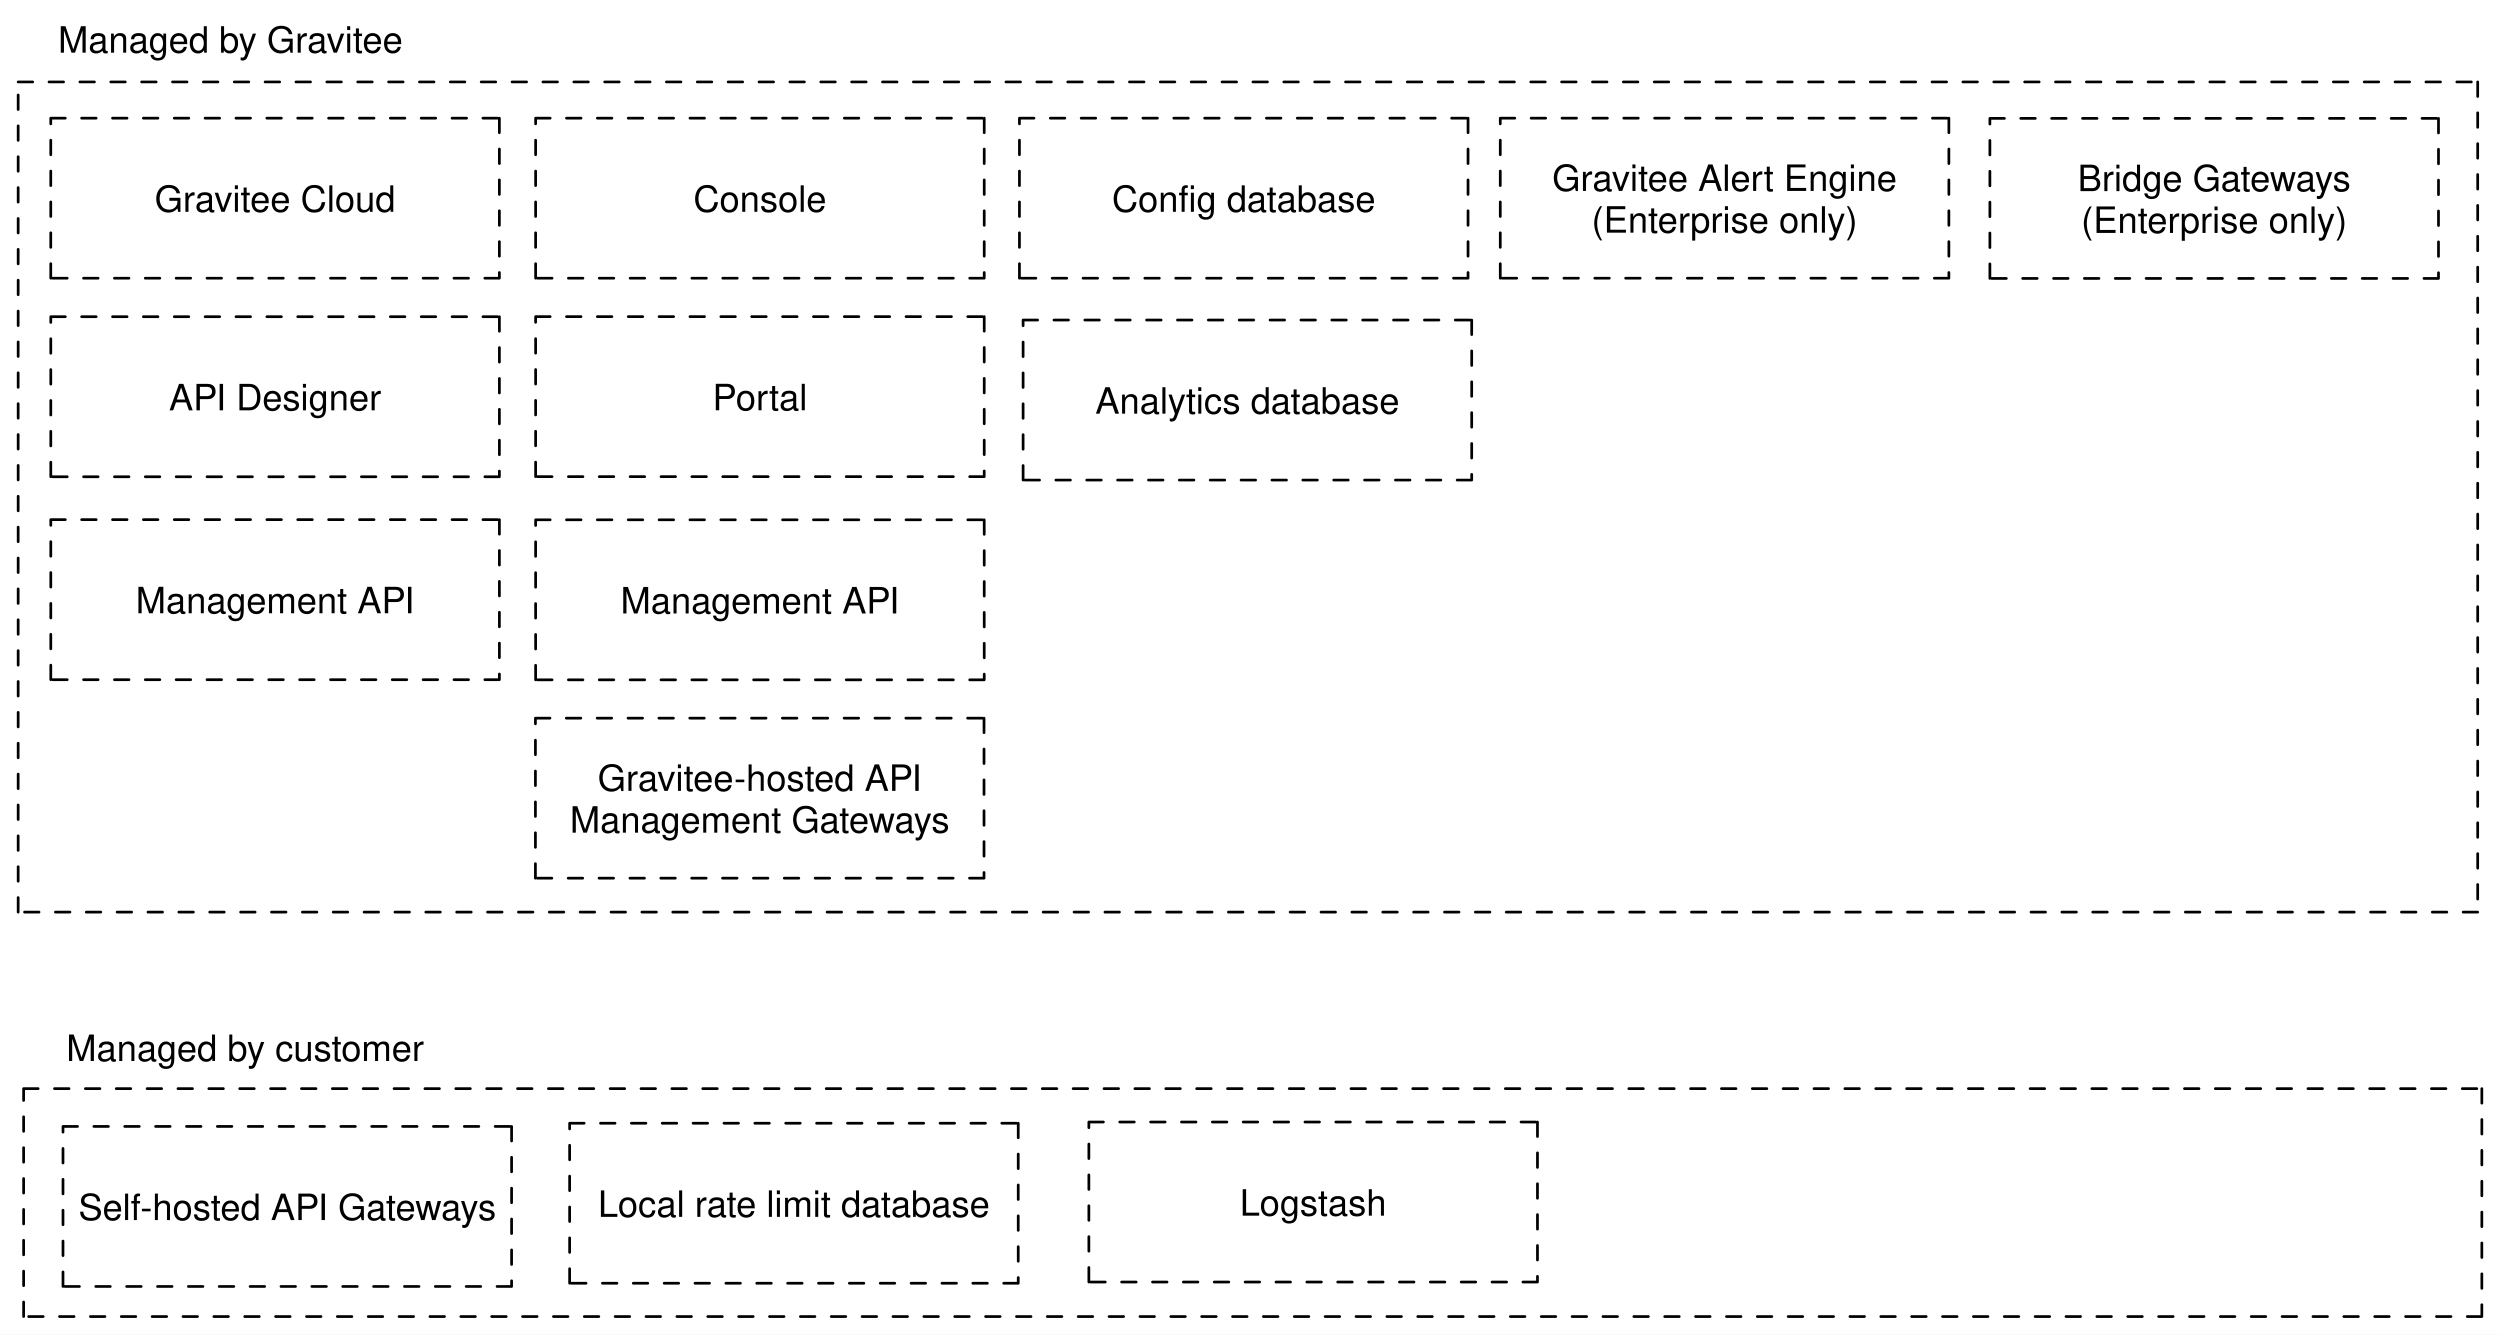
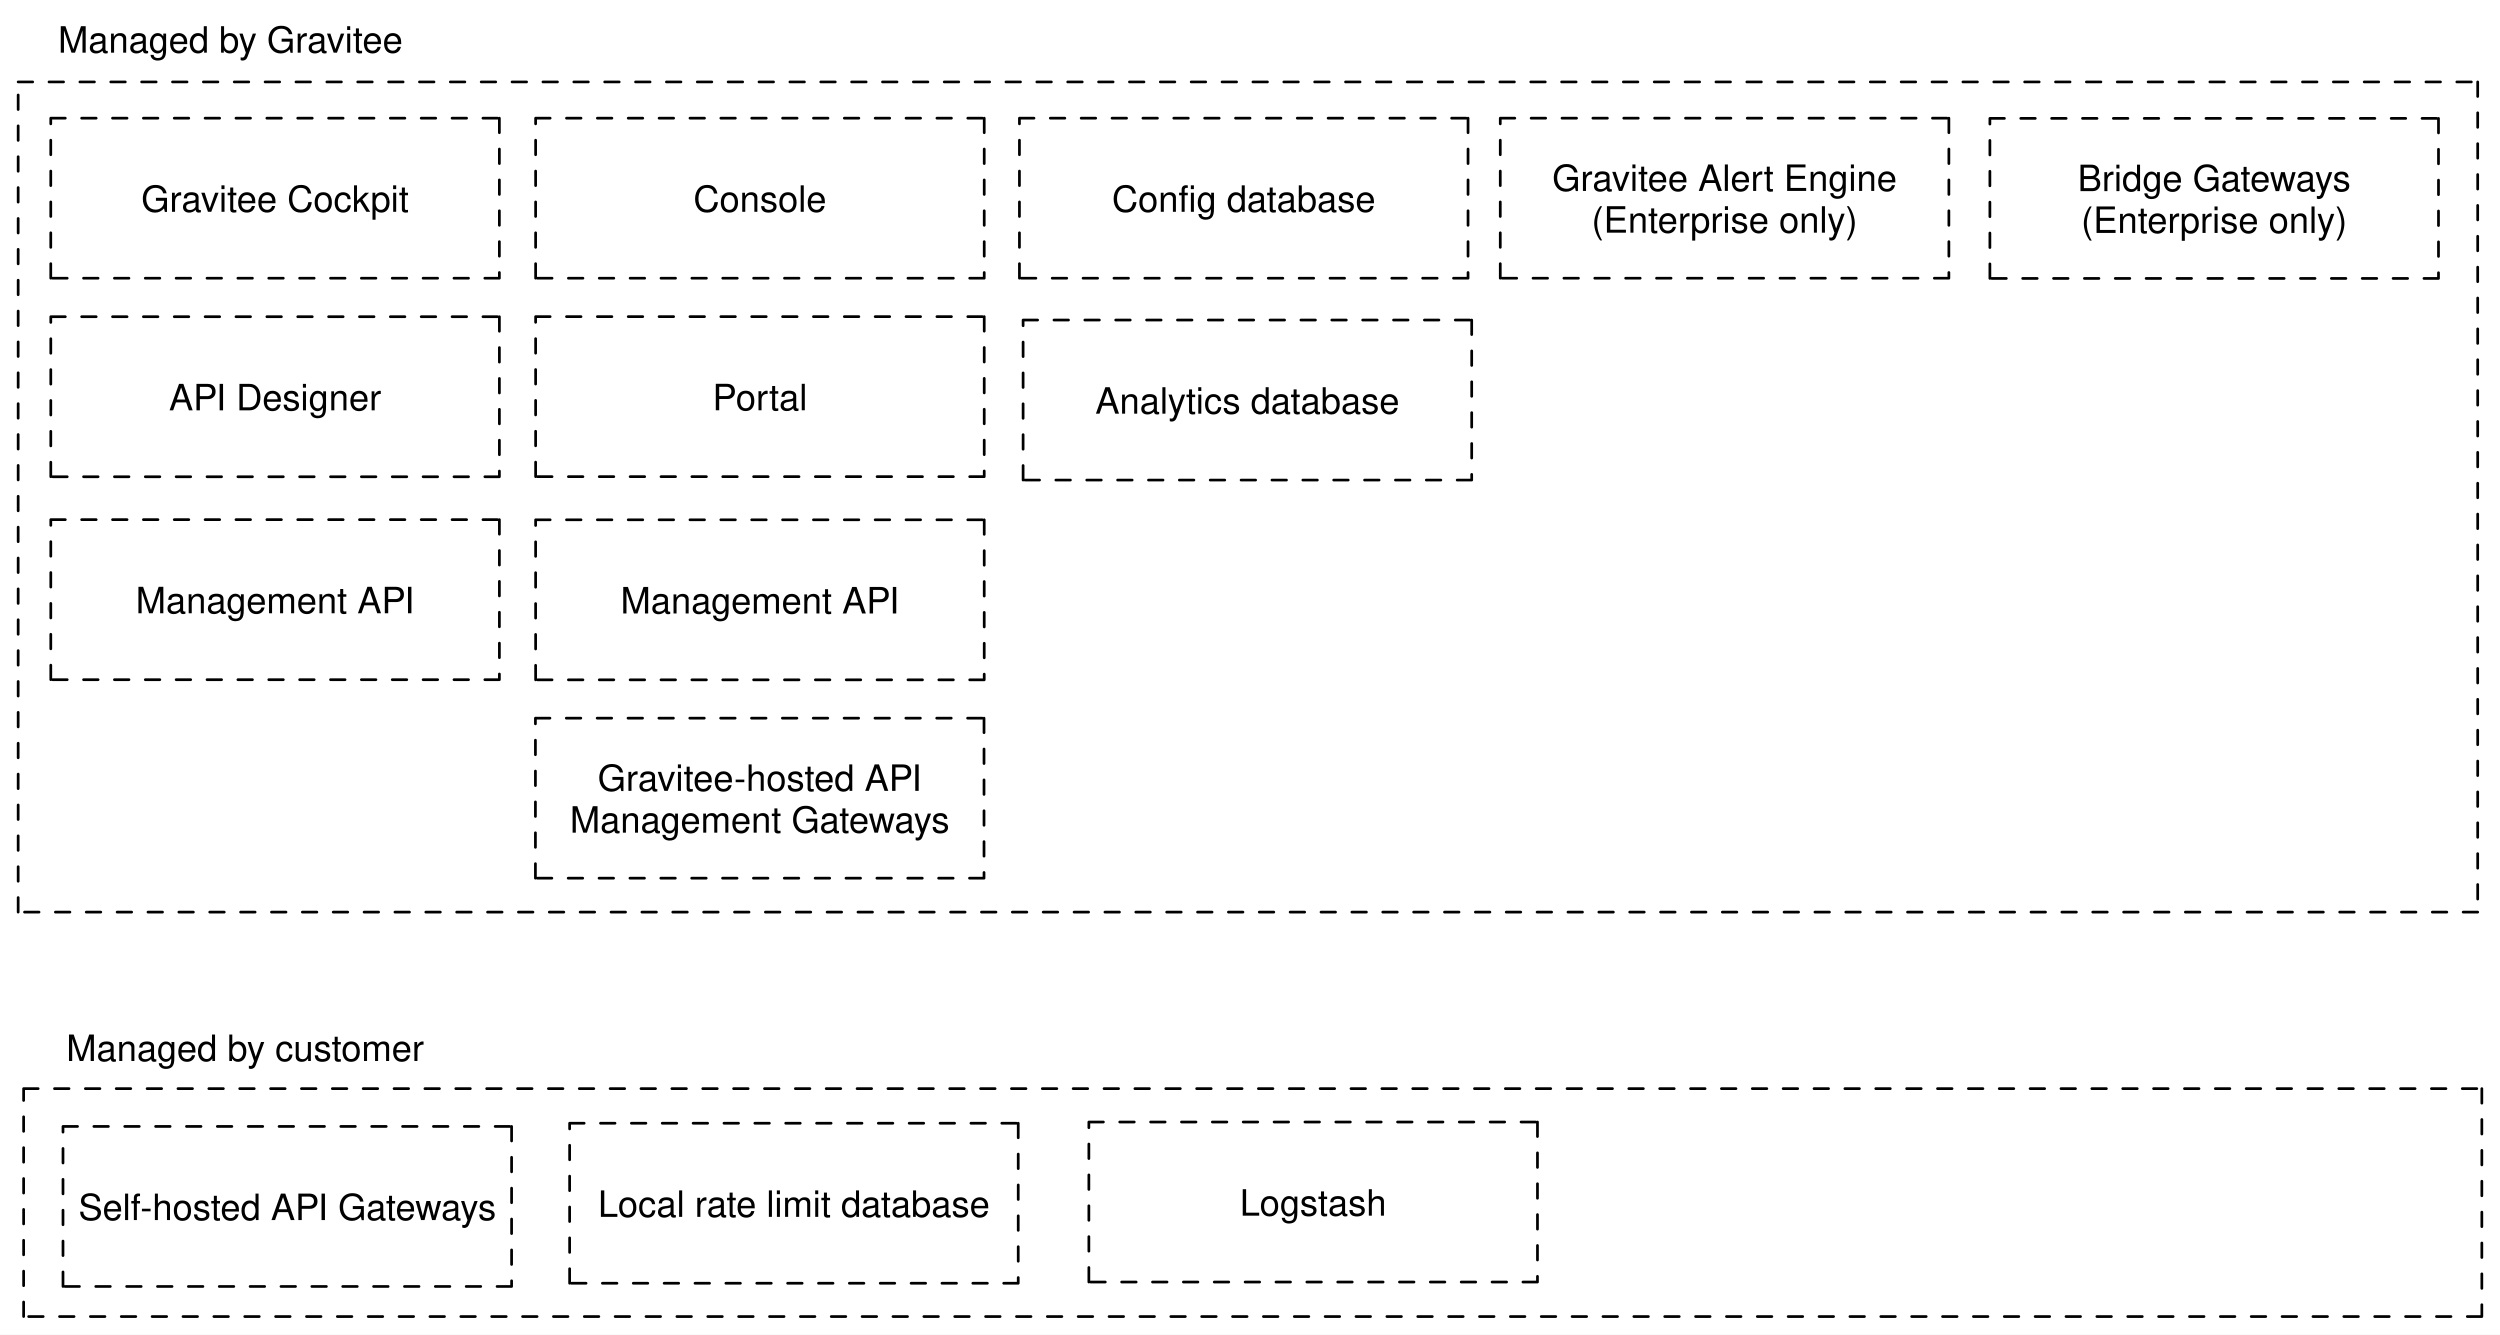
<svg xmlns="http://www.w3.org/2000/svg" version="1.1" viewBox="0 0 1376.783 735.032" width="2753.566" height="1470.064">
  
  eyJ2ZXJzaW9uIjoiMSIsImVuY29kaW5nIjoiYnN0cmluZyIsImNvbXByZXNzZWQiOnRydWUsImVuY29kZWQiOiJ4nNVda3Oi2Fx1MDAxNv3ev8LKfLm3amTO+zHfXHUwMDEyjZ1E89Q879xKoVx1MDAxMiVcIlx1MDAxOECj6er/Plx1MDAwN5NWVIhiXHUwMDE06VRXV4eDsoG1zl57n312//iWy+35o56x93duz1x1MDAxODZ0y2y6+uven8HxgeF6pmOrITT+3XP6bmN8Ztv3e97ff/2l93pay/TrjtPRXHUwMDFhTvf9Y4ZldFxy2/fUif9Tv+dyP8Z/hy7kXHUwMDFhXHJft1uWMf7AeGh6LVxiXHUwMDA0mz985tjjXHUwMDBiQ0hcdTAwMTFkXHUwMDEyITA5w/SK6oK+0VTDT7rlXHUwMDE505Hg0N752XO9eUnh9e1cdTAwMDOoWaPnXsVcdTAwMDPd6XWfTMuq+iPr/bb0RrvvhqzyfNfpXHUwMDE4t2bTb1x1MDAwN1efOz75XFxT99rKgMmw6/RbbdvwgkcwtdTp6Vxy01x1MDAxZo1vcXr0/TmEz1x1MDAxYlx1MDAwNlx1MDAwZlxcSo1KIFx1MDAxMMBcdTAwMTDRydD4w4xqkCNBIWWhoXeTXG6O5biBSX+A8c/Uprre6LSUYXZzco7v6rbX0131sqbnvf66WUyxxjkmmE8v0jbMVttcdTAwMGZGXHUwMDEx1SjgXCJsnGeMX0LwXHTAXHRFk4Hgsr3j5lx1MDAxOFx1MDAxMP9cdTAwMGY/JLv58ZDsvmVNLVxyXHUwMDA2XHUwMDBlQyCafqbfa+rvr1x1MDAxYTLBkURcdTAwMDByIKYmWKbdmf86y2l0puhcdTAwMThcdTAwMWb9+ec6uEQyXHUwMDE2l1xmSq5eXHUwMDE3ZivD8uxBJ623W7dcdTAwMDduXHUwMDFl60V5fWTX/ZvfXHUwMDAwlkyjXHUwMDAyXHUwMDAyStTjn4VlXHUwMDFlXHUwMDBiqSFcZmZHtoBKooBcdTAwMDckZ1xu/URKsYhNQrlcdTAwMDZnjHhcdTAwMDcm5Fx1MDAxMlwiTNT0kVx1MDAwMjJcdTAwMTUgXHUwMDA0gmhTyPSNoVx1MDAxZj1Z4lhQXCJAsSRATVx1MDAxMyuj8pZcdTAwMWVWi7f4rXPfqjyDUr9cIkZgkFwiKuFaqMRcYmuAUyjp4mSJgSZcdTAwMTmdn0c3XHJLXHUwMDE0snGCQ4TnXHUwMDExSCllUtFHpFx1MDAwMkBcdChcdTAwMDRcdFx1MDAwMDh9zY7tV823d1xmzVx1MDAxYy3pXdNcdTAwMWH9XHUwMDEyXHUwMDA071xiXHKQqZ7PqW7rLaOZq49yjb7nO13DXHI/T89QXHUwMDA2jF24nPnovmW2XHUwMDAyIO9ZxtMswn1TqZHJsO/0pqNccmWKrr7OPW7O35Ljmi3T1q3aJ2atxTRcdTAwMTZcIvO8Klx1MDAwMURcdTAwMTBCMUcrXHUwMDEz7eVEvz/Gzou8Pu2Ucf/u4vSR+tknXHUwMDFhXHUwMDE0WtTUT1x1MDAxMNHwtvWIxKtQTFx1MDAxMVx1MDAxZDHAOUmFY5xDXHUwMDE2siFFjn139YHpXHUwMDFiRsY4NjFrfZ0lII0jXHUwMDFhR1x1MDAwMFx1MDAwMUng6jy7XHUwMDFmnp5cZlx1MDAxYiVSOqL4XFx3qlx1MDAwMntcdTAwMGb5zMssjKCGOCGQXHUwMDAwNu/QXHUwMDA01aTSMVx1MDAxMEi8RZ2FXGLX5qTchHRCaFx1MDAxMFx0OWPaRGJx5eGwXHUwMDEwZGPs+1x1MDAxOJiiaFx1MDAwNkkzs3XovVx1MDAxN3zHKHlcIo+qV2Wn03fpWV+ivcl5Pz/+tUn3uZ5XQfGxLmdK2CCBxMpoj77rzaLdcyxzw+qNa1xcqeU5/zGeXHUwMDAxXHUwMDAzf6M0XHUwMDEzm+XBxsGOyVwiyiPUXHUwMDFiXHUwMDE0XHUwMDE4XHUwMDEzLsDGsJ1cdTAwMWT1VjWsp3zb8ZRccrn9i+Pcd2XNqz7yXHUwMDEyuZeGuq+w6ltwMF2z2VxmT/qzPmbZZD3vdmJtXt/3UFx1MDAwNmLpXGKRQiFFoaltXHUwMDE5XHUwMDFkqy46dGCtyq27lrxcdTAwMDdusXVbfcu+84EqwsZywfPkMVNcdTAwMDE+R1xiMi63XHUwMDFh5K/pfFRcdTAwMTBGXHUwMDE4hirk3bHz4cP2lXlHxOMgf11u1K7L/e6wlcz5QFx1MDAwNuhcdTAwMTRo20pcdTAwMWXE+1x1MDAxZUFcdTAwMTBcdTAwMGasWFx1MDAxZOzRN51138OBtuB18lx1MDAxODONq1x1MDAxOIJhxuGWs1mrOFx1MDAxZchcdTAwMTWqXHUwMDE171LKXHUwMDFiJMXe1zzPr4ghV7CcfjNVf7Nkfp73N3OWru9lXHUwMDE4i08lQMmV7F9d8j1cdTAwMWbwXHUwMDAxb3deXHUwMDBl+NGFhXVZ2q9cdTAwMTjZXHUwMDBmcKiASthFJZGz7mMgQkxcdTAwMDC6QSqu52Pq9tnNiezVzuqFQ3lR9KrfYecymY9cdG5+6lx1MDAwMba5dFwi4nNnhFx1MDAwMMo5l6vnqPP2bemYNWr5+tDrd/b7XHUwMDA3bq1/kHnEXHUwMDBihTepRD2aXVD7LUBPXHUwMDE4XHUwMDEylFCxa8w/3dngZt89bVxyXvev9DvZfXhhZIe66lPMS1x1MDAxMFx1MDAxYkpwNX9cdTAwMTAlU1dcdTAwMTdXqHp2Tl6e9drtpeX3y6dcdTAwMGa3tzeH2cc8XHUwMDA1XHUwMDFhWIzq84gqrFx1MDAwMTRcdTAwMWZkZFx1MDAwNO1M6SzE+c5n+L7duKyY1uXxdZOJgnEwKvdv3ERoXHUwMDE3Qlx1MDAwNUM8XHUwMDE1tENcdTAwMDTiNY1cdTAwMTBcdTAwMThDiFx1MDAxM1x1MDAwNFx1MDAxM/fC0Fx1MDAxZkbl6vdcdTAwMDJ+XHUwMDAx9/z6sNxcdTAwMWHAzONcdTAwMWRCiDQupVx1MDAwML+hslGExGpaYmTXqVt+fVWrn9aO6tC/oi6sPVxmXHUwMDFhN1x0Z3lcdTAwMDRcdTAwMThOR9lA/ElcdTAwMTCtomj1XHUwMDE2cFx1MDAwMm1DabF7XzntnnVcdTAwMWbvXHUwMDA2hVx1MDAwN3lftEpu9nGPXHUwMDA10lxiVlx1MDAxModFXHUwMDA001xu95BcdTAwMDKokCVIJpcslJzHJOyNd4P7aqF8M3pcdTAwMTR++bxrXGZcdTAwMDfk7fX1muhcdHFPIICbwn1cXNZcYoc84zziXHUwMDExokg95Vx1MDAwNDnS6DgmPcSvlzdijGt0tvot3cxRXHUwMDE0yCNWLFx1MDAwNFx1MDAxNoyE58Jt5o2SxpPTl7xO3qjg2J5jJVv//mrCaEmyZT5h9MvEtWhGeLygkkIo11x1MDAxMnY9y2hcdTAwMTZcdTAwMWQ6ZZ1mQiqaIUTY7GJ3yklaXHUwMDEyUWO4yDWMJcGUpkO1dFO0XG7HT2Yrp4zQXHUwMDAzkqVKuSXZnlxiys2Yulx1MDAxNvUoJ7HUY1T9QUlKUKLjuMxTT0mmyFVAXHUwMDE0VH5jXHUwMDAxXHUwMDA03WpcdTAwMDFcbuQrVVRipT1cdTAwMDFcctdIbJF2QjAsk5T0fo12+1xu1yNFXHUwMDE2bzfMW5JzmmdehLVrkU/GJ1x1MDAxMlx1MDAxMCBcdTAwMTQwXHUwMDEyTr4vXZWMXGYms04+XGJcdNSC4lx1MDAxZoLgYlwigVxiXHKl4vhkXHUwMDA0XHUwMDA1XHSbpyCkhFx1MDAxMFx1MDAwMTZcdTAwMTg/bTK0/1x1MDAxYVx1MDAwNSdLfvuWYk/u0FaQN/6x/3NcdTAwMThQq+eanpFzbGv030hiXHUwMDEytFx1MDAxZGIuSY7FLlsuu4e16FxuXHUwMDAx5XF8hVhcbqR0WqioZmnJTGRcdTAwMTCceb5cdTAwMTLENMKULlss2Fx1MDAxY/NVeUsmMd6yy6RyNb4qY6iS1elUXHUwMDEzXHUwMDEwpFRxaoQ9cM1my5iUguV2zdUlXHS9ea7Om5+QpJ8vwnJcdTAwMThHVMSCrDVNkKi8bFZcbuTlwLbOSvn7XHUwMDAzWlx1MDAxZp68XFz0M5+ojC07QFRqiyWoWclQXHUwMDEyglx1MDAwNVx1MDAxNYJHx5ZcdTAwMWbH1NGe125cdTAwMGW7mPfAnUGoXHUwMDAzr55cdTAwMWLN219cdTAwMTnE9Fx1MDAxMpmyQLAurOvi6O22+uIhmpdcdTAwMTedXHUwMDFklibEhnko3nMpYYWVXHUwMDE5q+cxo28664RgXFz5pog8JkJcXJvffbBpNtCViq5cdTAwMDOlSyREMfJyi+DPTqrzwnF93Uo1+Fsyv8/7rVx1MDAwZlx1MDAwYtd3Tlx1MDAxMJD4dTRMXHRcdTAwMTBcblx1MDAwNqvLyKOSPrpcdTAwMTDffZvln286o+fXm1HvJfNsjHVPcCwhZTbXzyjGUnJcdTAwMTYjJ6dcdTAwMDTVjdr5i4lcdTAwMDf5h2uz415UnCezWkzfOzUuXHUwMDA3/st+u3ZzZJ1cdTAwMWZcdTAwMWXei+dX/fEgg96Jf7axW1KAk9RTRN901vnAUPQqXHUwMDFihFSjWy9cdTAwMWaCdKU1NqTiKUxo6GZSgn92/NP7/s/AsGBcdTAwMWZOqn5qyURcdTAwMWa9U3Vi6fr+itFP9u0pyErIXHUwMDEzXHUwMDE0cbvP+Mo4fUA1o8WNXG7QKy4updl24Vx1MDAwYlx1MDAxYoXmm8BMwyk878qy4rAgwJJjsMFcdTAwMDY163mituh5o+OT18vaQX545eZLl1x1MDAwZfFcdTAwMTJ5XCJOpcTplLOqcChcdTAwMTbwXHUwMDAwI8whSZDmu3y8elx1MDAxOfC3k6pn997KdThCJ4Pqb1xm+ECgwe1m49dEO2eEccl3jfU8lI+10uXlXblaJMVRq3dXqeWzinVcYtgnJU4y2Fx1MDAwNMxcdTAwMTPUXjBXL1x1MDAxN4bUrdxcXFlmzW24rPCa/Vx1MDAwZWRBMEJcYsJcdTAwMDJFlDlcdE1QPrc4lVx1MDAxMcBDMU62w1xyNlx1MDAwMFlcdTAwMGbyN92e3SNFf3BcdTAwMGVN+75frciTdjdZoKEwT7feQlxuXHUwMDEzXHUwMDFjXHUwMDBidlwiOFx1MDAxMCRJX7Nop5ZcdTAwMWXY191cdTAwMDdcdTAwMWHkwaJWW4NMmHJu2+22XHUwMDAxQ1r7s32gXHUwMDEyM/U6wp2IttnbRk23LL1cIqNgXHUwMDA3f9HwlOxP2DjqqyHEXHUwMDEy8b1Q51x1MDAxMLZzLcKR0KS14F1cYlx0+qck6G9cdTAwMTntWTNPOFx1MDAwNrRcdTAwMDVcdTAwMGYyXHTu2Vx1MDAwMlx1MDAxN3dcdTAwMTTcYylJsPctlZZcdTAwMWaJXHUwMDE1ztdcYrfDqH2J/P9K1Fx1MDAxZUc6XHUwMDExn06DTFx1MDAwNjpcdTAwMDMkaLRcdTAwMTPt27NOOiqFRlx1MDAxNpshvtMuaMKDtrwzXHRGtHBbLFDgSn4rYSfTKaVNqrG+RrpfxTjhvjX/2CGAf9p4Z1tVXG5LXCKUuIqi8E1E3cKnRF2yrUrGr83yYJ+LRFx0ts+WLlmrjFqH1/dvhbbM21x1MDAwN2fG02vmIzBcdTAwMDaAhlx1MDAwNEJocVdcdTAwMTVcdTAwMTREQ1xiMzxcdTAwMWKcZSVcdTAwMDRcdTAwMGJa13FcdTAwMDQ22Gj3YyBpXGJcdTAwMDZcdTAwMWT3oXphlr2nXHUwMDEyclx1MDAxZcHrg3GEd9hcdTAwMDXuc8xTXHUwMDE2X3auwlx1MDAwZlx1MDAxNdPKXHUwMDA0la+nxf3H+oldl+5Dq3vRr12h3vFp5jEvXHUwMDA001x1MDAxMIZBN9WFVr5cdTAwMDJrlG49XHUwMDE2W3fXOJFIXHTamFx1MDAxYZ30IF/GreGR3PdcdTAwMWHPx4hcIqe7L55cdTAwMTnLZOPD+CBISMFcdTAwMDFcdTAwMDJcdPZYRFx1MDAxM32zYN948ylcdTAwMDaJhsFCd8P3xodM42LrmyxcdTAwMTCMqFx1MDAxOI3qP0UhXHUwMDBmNoenU+KdbufDiqOEUs5VNuQss2v6u9lssUShzCuweKPXXCIjlzKOjIxTXHUwMDE1XHUwMDE5kVx1MDAwNLFR9FxmlHEuqsBHQ5SIiGx3wEVcYlx1MDAwNdxyXHUwMDEzUrFie2suOFx1MDAxMVx1MDAxY6fzf1x1MDAxOKRNxZbnK0mRKvOW6KRF5n3Y+E60b1x1MDAxZq50T+/1qr56euqcd9qp92I2P1x1MDAxZcH0ie1cckzj9WBcdTAwMTFcdTAwMWF/PI1/gm9cdTAwMWSTN6CJXHUwMDExvJ5cdTAwMWY/v/38XHUwMDE3RZVcdTAwMTZZIn0=
  <defs>
    <style class="style-fonts">
      @font-face {
        font-family: "Virgil";
        src: url("https://unpkg.com/@excalidraw/excalidraw@0.14.2/dist/excalidraw-assets/Virgil.woff2");
      }
      @font-face {
        font-family: "Cascadia";
        src: url("https://unpkg.com/@excalidraw/excalidraw@0.14.2/dist/excalidraw-assets/Cascadia.woff2");
      }
    </style>
  </defs>
  <rect x="0" y="0" width="1376.783" height="735.032" fill="#ffffff" />
  <g stroke-linecap="round" transform="translate(13.00977 599.5244) rotate(0 676.8867 62.75391)">
    <path d="M0 0 C496.59 0, 993.19 0, 1353.77 0 M1353.77 0 C1353.77 43.03, 1353.77 86.06, 1353.77 125.51 M1353.77 125.51 C940.26 125.51, 526.75 125.51, 0 125.51 M0 125.51 C0 99.68, 0 73.84, 0 0" stroke="#000000" stroke-width="1.5" fill="none" stroke-dasharray="8 9" />
  </g>
  <g stroke-linecap="round" transform="translate(10 45.12109) rotate(0 677.2505 228.5938)">
    <path d="M0 0 C341 0, 682 0, 1354.5 0 M1354.5 0 C1354.5 100.63, 1354.5 201.25, 1354.5 457.19 M1354.5 457.19 C1015.92 457.19, 677.33 457.19, 0 457.19 M0 457.19 C0 291.72, 0 126.26, 0 0" stroke="#000000" stroke-width="1.5" fill="none" stroke-dasharray="8 9" />
  </g>
  <g transform="translate(36.49414 565.3174) rotate(0 100 11.5)">
    <text x="0" y="19" font-family="Helvetica, Segoe UI Emoji" font-size="20px" fill="#000000" text-anchor="start" style="white-space: pre;" direction="ltr">Managed by customer</text>
  </g>
  <g transform="translate(31.96582 10) rotate(0 96.5 11.5)">
    <text x="0" y="19" font-family="Helvetica, Segoe UI Emoji" font-size="20px" fill="#000000" text-anchor="start" style="white-space: pre;" direction="ltr">Managed by Gravitee</text>
  </g>
  <g stroke-linecap="round" transform="translate(34.69336 620.3428) rotate(0 123.5234 44.06445)">
    <path d="M0 0 C95.53 0, 191.06 0, 247.05 0 M247.05 0 C247.05 32.47, 247.05 64.94, 247.05 88.13 M247.05 88.13 C180.82 88.13, 114.59 88.13, 0 88.13 M0 88.13 C0 64.45, 0 40.76, 0 0" stroke="#000000" stroke-width="1.5" fill="none" stroke-dasharray="8 9" />
  </g>
  <g transform="translate(41.2168 652.9072) rotate(0 117 11.5)">
    <text x="117" y="19" font-family="Helvetica, Segoe UI Emoji" font-size="20px" fill="#000000" text-anchor="middle" style="white-space: pre;" direction="ltr">Self-hosted API Gateways</text>
  </g>
  <g stroke-linecap="round" transform="translate(27.95801 65.07935) rotate(0 123.5234 44.06445)">
    <path d="M0 0 C98.25 0, 196.5 0, 247.05 0 M247.05 0 C247.05 33.52, 247.05 67.03, 247.05 88.13 M247.05 88.13 C185.32 88.13, 123.58 88.13, 0 88.13 M0 88.13 C0 69.75, 0 51.37, 0 0" stroke="#000000" stroke-width="1.5" fill="none" stroke-dasharray="8 9" />
  </g>
  <g transform="translate(83.98145 97.6438) rotate(0 67.5 11.5)">
-     <text x="67.5" y="19" font-family="Helvetica, Segoe UI Emoji" font-size="20px" fill="#000000" text-anchor="middle" style="white-space: pre;" direction="ltr">Gravitee Cloud</text>
+     <text x="67.5" y="19" font-family="Helvetica, Segoe UI Emoji" font-size="20px" fill="#000000" text-anchor="middle" style="white-space: pre;" direction="ltr">Gravitee Cockpit</text>
  </g>
  <g stroke-linecap="round" transform="translate(294.9736 65.07935) rotate(0 123.5234 44.06445)">
    <path d="M0 0 C72.96 0, 145.92 0, 247.05 0 M247.05 0 C247.05 20.9, 247.05 41.81, 247.05 88.13 M247.05 88.13 C186.2 88.13, 125.35 88.13, 0 88.13 M0 88.13 C0 60.05, 0 31.98, 0 0" stroke="#000000" stroke-width="1.5" fill="none" stroke-dasharray="8 9" />
  </g>
  <g stroke-linecap="round" transform="translate(561.418 65.07935) rotate(0 123.5234 44.06445)">
    <path d="M0 0 C50.19 0, 100.38 0, 247.05 0 M247.05 0 C247.05 26.87, 247.05 53.74, 247.05 88.13 M247.05 88.13 C154.28 88.13, 61.51 88.13, 0 88.13 M0 88.13 C0 61.39, 0 34.66, 0 0" stroke="#000000" stroke-width="1.5" fill="none" stroke-dasharray="8 9" />
  </g>
  <g stroke-linecap="round" transform="translate(563.4346 176.249) rotate(0 123.5234 44.06445)">
    <path d="M0 0 C56.63 0, 113.26 0, 247.05 0 M247.05 0 C247.05 31.7, 247.05 63.4, 247.05 88.13 M247.05 88.13 C185.98 88.13, 124.91 88.13, 0 88.13 M0 88.13 C0 58.68, 0 29.24, 0 0" stroke="#000000" stroke-width="1.5" fill="none" stroke-dasharray="8 9" />
  </g>
  <g stroke-linecap="round" transform="translate(826.2188 65.07935) rotate(0 123.5234 44.06445)">
    <path d="M0 0 C62.84 0, 125.69 0, 247.05 0 M247.05 0 C247.05 23.43, 247.05 46.85, 247.05 88.13 M247.05 88.13 C151.3 88.13, 55.56 88.13, 0 88.13 M0 88.13 C0 65.61, 0 43.1, 0 0" stroke="#000000" stroke-width="1.5" fill="none" stroke-dasharray="8 9" />
  </g>
  <g stroke-linecap="round" transform="translate(1095.857 65.20142) rotate(0 123.5234 44.06445)">
    <path d="M0 0 C85.89 0, 171.78 0, 247.05 0 M247.05 0 C247.05 20.09, 247.05 40.18, 247.05 88.13 M247.05 88.13 C165.08 88.13, 83.1 88.13, 0 88.13 M0 88.13 C0 62.77, 0 37.42, 0 0" stroke="#000000" stroke-width="1.5" fill="none" stroke-dasharray="8 9" />
  </g>
  <g transform="translate(380.9971 97.6438) rotate(0 37.5 11.5)">
    <text x="37.5" y="19" font-family="Helvetica, Segoe UI Emoji" font-size="20px" fill="#000000" text-anchor="middle" style="white-space: pre;" direction="ltr">Console</text>
  </g>
  <g transform="translate(610.9414 97.6438) rotate(0 74 11.5)">
    <text x="74" y="19" font-family="Helvetica, Segoe UI Emoji" font-size="20px" fill="#000000" text-anchor="middle" style="white-space: pre;" direction="ltr">Config database</text>
  </g>
  <g transform="translate(601.958 208.8135) rotate(0 85 11.5)">
    <text x="85" y="19" font-family="Helvetica, Segoe UI Emoji" font-size="20px" fill="#000000" text-anchor="middle" style="white-space: pre;" direction="ltr">Analytics database</text>
  </g>
  <g transform="translate(854.7422 86.1438) rotate(0 95 23)">
    <text x="95" y="19" font-family="Helvetica, Segoe UI Emoji" font-size="20px" fill="#000000" text-anchor="middle" style="white-space: pre;" direction="ltr">Gravitee Alert Engine</text>
    <text x="95" y="42" font-family="Helvetica, Segoe UI Emoji" font-size="20px" fill="#000000" text-anchor="middle" style="white-space: pre;" direction="ltr">(Enterprise only)</text>
  </g>
  <g transform="translate(1139.881 86.26587) rotate(0 79.5 23)">
    <text x="79.5" y="19" font-family="Helvetica, Segoe UI Emoji" font-size="20px" fill="#000000" text-anchor="middle" style="white-space: pre;" direction="ltr">Bridge Gateways </text>
    <text x="79.5" y="42" font-family="Helvetica, Segoe UI Emoji" font-size="20px" fill="#000000" text-anchor="middle" style="white-space: pre;" direction="ltr">(Enterprise only)</text>
  </g>
  <g stroke-linecap="round" transform="translate(294.9736 174.373) rotate(0 123.5234 44.06445)">
    <path d="M0 0 C97.21 0, 194.42 0, 247.05 0 M247.05 0 C247.05 32.24, 247.05 64.48, 247.05 88.13 M247.05 88.13 C169.44 88.13, 91.83 88.13, 0 88.13 M0 88.13 C0 67.73, 0 47.33, 0 0" stroke="#000000" stroke-width="1.5" fill="none" stroke-dasharray="8 9" />
  </g>
  <g transform="translate(391.4971 206.9375) rotate(0 27 11.5)">
    <text x="27" y="19" font-family="Helvetica, Segoe UI Emoji" font-size="20px" fill="#000000" text-anchor="middle" style="white-space: pre;" direction="ltr">Portal</text>
  </g>
  <g stroke-linecap="round" transform="translate(294.9736 286.2617) rotate(0 123.5234 44.06445)">
    <path d="M0 0 C54.38 0, 108.75 0, 247.05 0 M247.05 0 C247.05 22.03, 247.05 44.06, 247.05 88.13 M247.05 88.13 C157.64 88.13, 68.23 88.13, 0 88.13 M0 88.13 C0 69.61, 0 51.08, 0 0" stroke="#000000" stroke-width="1.5" fill="none" stroke-dasharray="8 9" />
  </g>
  <g transform="translate(340.9971 318.8262) rotate(0 77.5 11.5)">
    <text x="77.5" y="19" font-family="Helvetica, Segoe UI Emoji" font-size="20px" fill="#000000" text-anchor="middle" style="white-space: pre;" direction="ltr">Management API</text>
  </g>
  <g stroke-linecap="round" transform="translate(27.96973 174.416) rotate(0 123.5234 44.06445)">
    <path d="M0 0 C51.17 0, 102.34 0, 247.05 0 M247.05 0 C247.05 18.57, 247.05 37.14, 247.05 88.13 M247.05 88.13 C169.83 88.13, 92.62 88.13, 0 88.13 M0 88.13 C0 56.65, 0 25.16, 0 0" stroke="#000000" stroke-width="1.5" fill="none" stroke-dasharray="8 9" />
  </g>
  <g stroke-linecap="round" transform="translate(27.96973 286.1797) rotate(0 123.5234 44.06445)">
    <path d="M0 0 C91.02 0, 182.04 0, 247.05 0 M247.05 0 C247.05 23.62, 247.05 47.25, 247.05 88.13 M247.05 88.13 C180.66 88.13, 114.26 88.13, 0 88.13 M0 88.13 C0 65.03, 0 41.94, 0 0" stroke="#000000" stroke-width="1.5" fill="none" stroke-dasharray="8 9" />
  </g>
  <g stroke-linecap="round" transform="translate(294.8613 395.4941) rotate(0 123.5234 44.06445)">
    <path d="M0 0 C93.95 0, 187.91 0, 247.05 0 M247.05 0 C247.05 22.02, 247.05 44.04, 247.05 88.13 M247.05 88.13 C195.52 88.13, 143.99 88.13, 0 88.13 M0 88.13 C0 56.06, 0 23.99, 0 0" stroke="#000000" stroke-width="1.5" fill="none" stroke-dasharray="8 9" />
  </g>
  <g transform="translate(91.49316 206.9805) rotate(0 60 11.5)">
    <text x="60" y="19" font-family="Helvetica, Segoe UI Emoji" font-size="20px" fill="#000000" text-anchor="middle" style="white-space: pre;" direction="ltr">API Designer</text>
  </g>
  <g transform="translate(73.99316 318.7441) rotate(0 77.5 11.5)">
    <text x="77.5" y="19" font-family="Helvetica, Segoe UI Emoji" font-size="20px" fill="#000000" text-anchor="middle" style="white-space: pre;" direction="ltr">Management API</text>
  </g>
  <g transform="translate(311.8848 416.5586) rotate(0 106.5 23)">
    <text x="106.5" y="19" font-family="Helvetica, Segoe UI Emoji" font-size="20px" fill="#000000" text-anchor="middle" style="white-space: pre;" direction="ltr">Gravitee-hosted API </text>
    <text x="106.5" y="42" font-family="Helvetica, Segoe UI Emoji" font-size="20px" fill="#000000" text-anchor="middle" style="white-space: pre;" direction="ltr">Management Gateways</text>
  </g>
  <g stroke-linecap="round" transform="translate(313.7012 618.5752) rotate(0 123.5234 44.06445)">
    <path d="M0 0 C68.61 0, 137.23 0, 247.05 0 M247.05 0 C247.05 24.21, 247.05 48.43, 247.05 88.13 M247.05 88.13 C195.39 88.13, 143.74 88.13, 0 88.13 M0 88.13 C0 60.58, 0 33.03, 0 0" stroke="#000000" stroke-width="1.5" fill="none" stroke-dasharray="8 9" />
  </g>
  <g stroke-linecap="round" transform="translate(599.6504 617.9053) rotate(0 123.5234 44.06445)">
    <path d="M0 0 C97.24 0, 194.47 0, 247.05 0 M247.05 0 C247.05 18.49, 247.05 36.98, 247.05 88.13 M247.05 88.13 C193.17 88.13, 139.29 88.13, 0 88.13 M0 88.13 C0 59.68, 0 31.23, 0 0" stroke="#000000" stroke-width="1.5" fill="none" stroke-dasharray="8 9" />
  </g>
  <g transform="translate(327.7246 651.1396) rotate(0 109.5 11.5)">
    <text x="109.5" y="19" font-family="Helvetica, Segoe UI Emoji" font-size="20px" fill="#000000" text-anchor="middle" style="white-space: pre;" direction="ltr">Local rate limit database</text>
  </g>
  <g transform="translate(681.6738 650.4697) rotate(0 41.5 11.5)">
    <text x="41.5" y="19" font-family="Helvetica, Segoe UI Emoji" font-size="20px" fill="#000000" text-anchor="middle" style="white-space: pre;" direction="ltr">Logstash</text>
  </g>
</svg>
